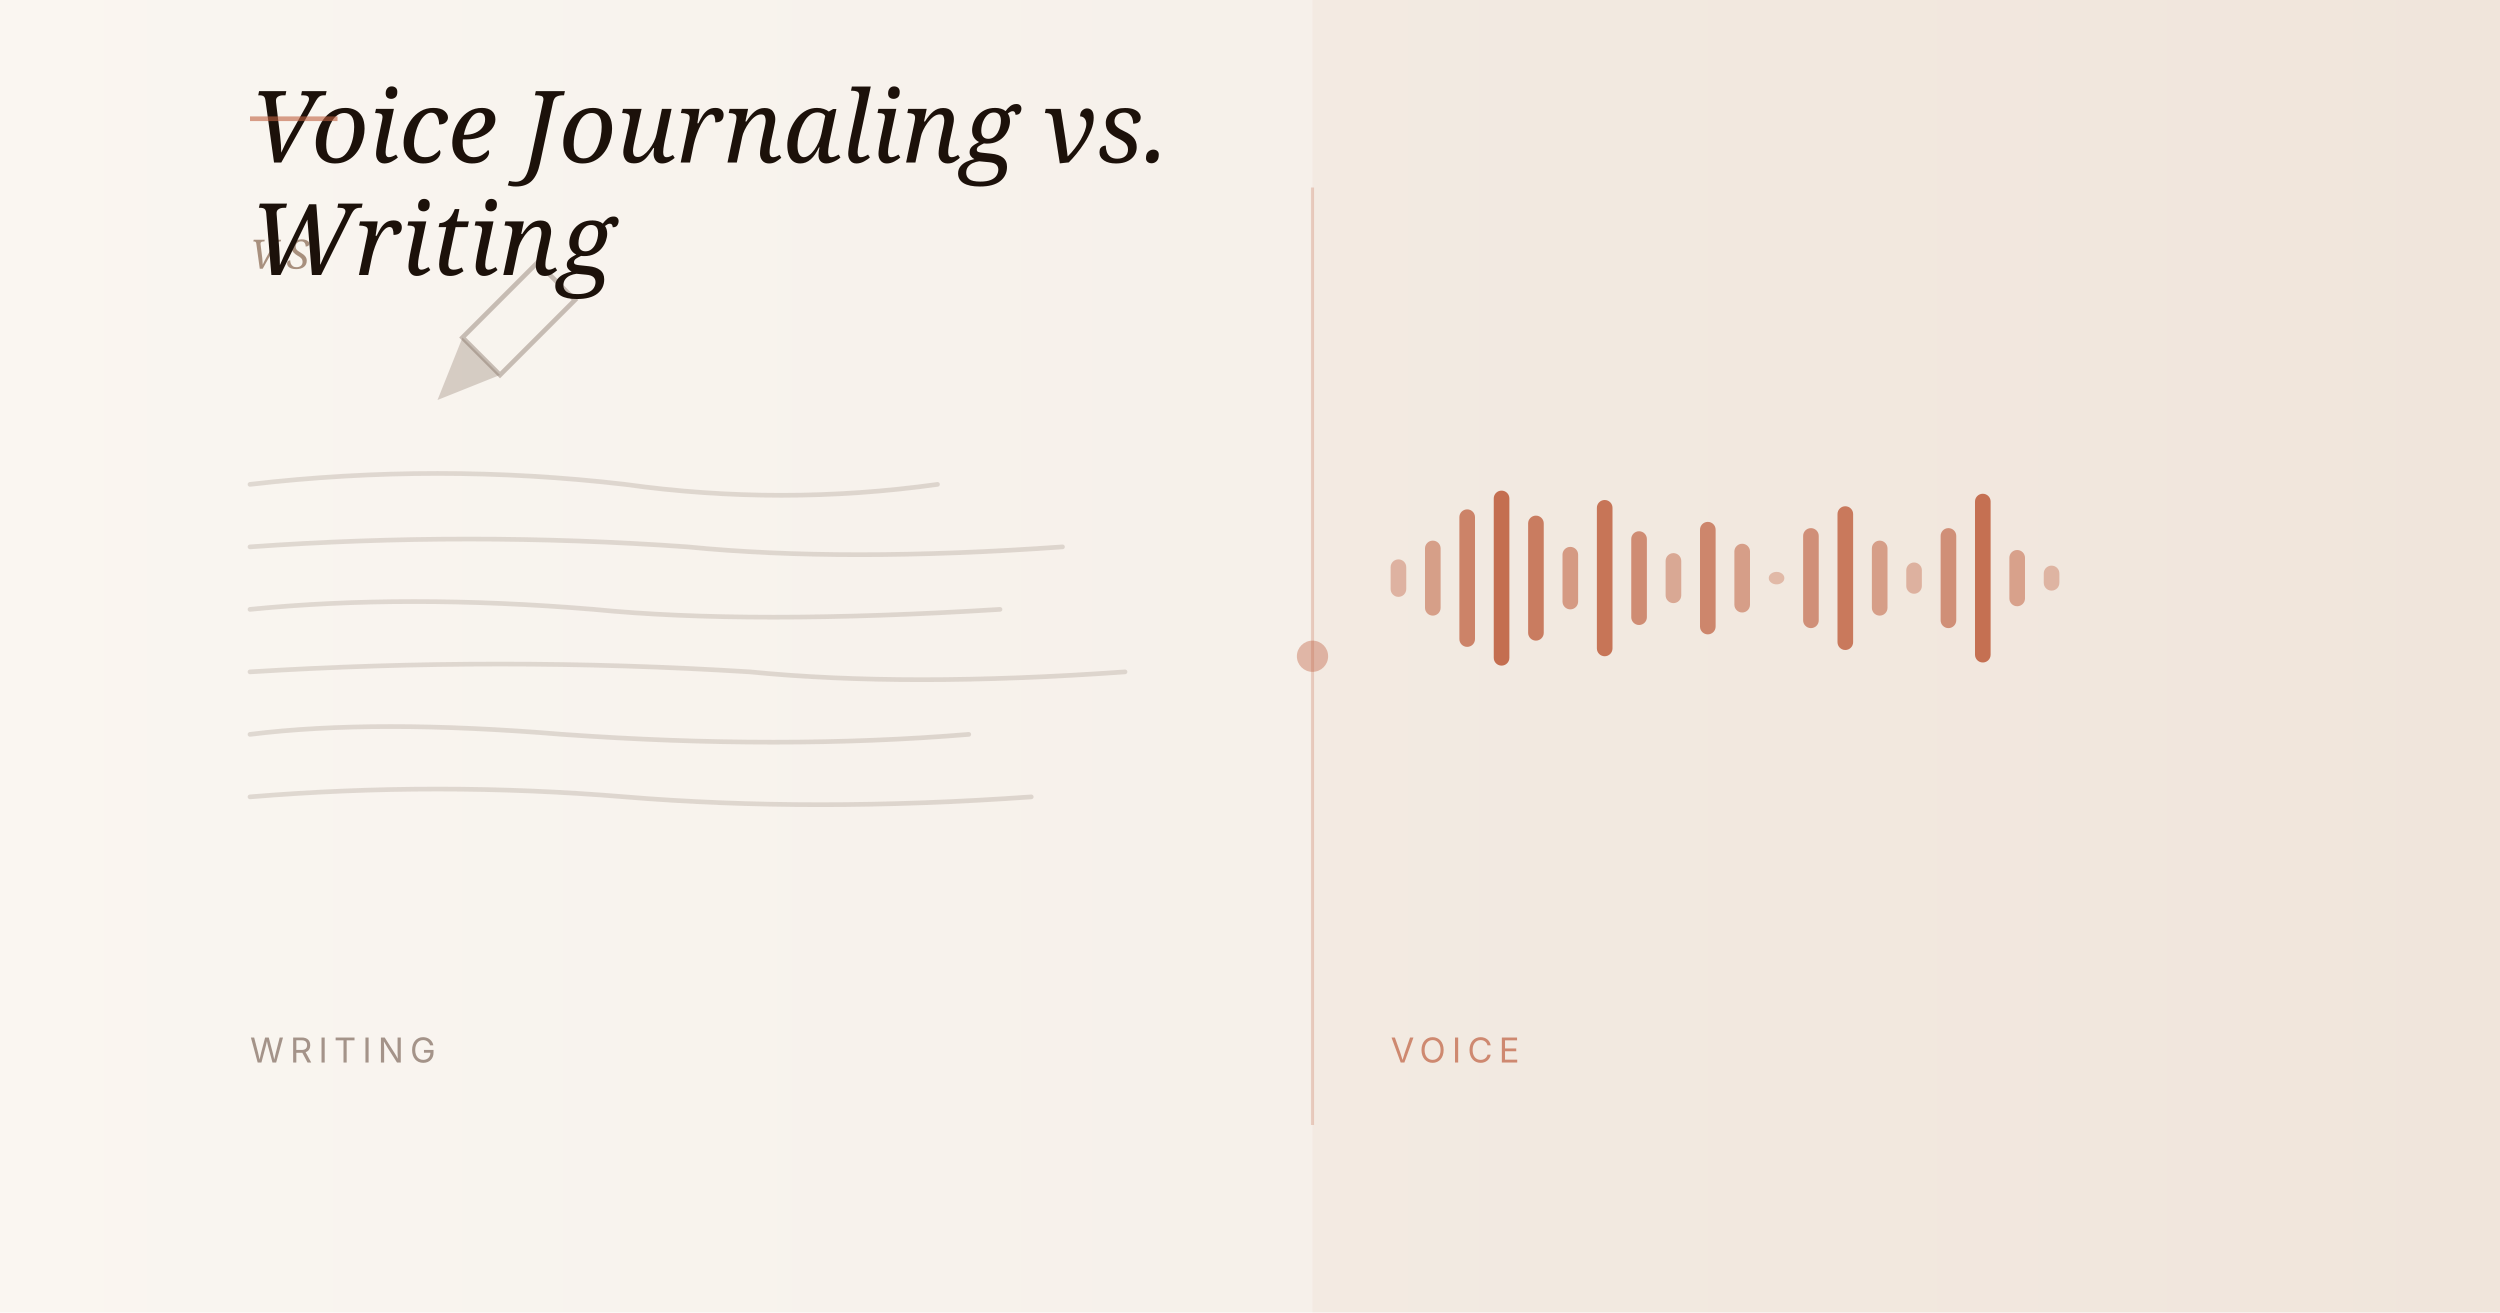
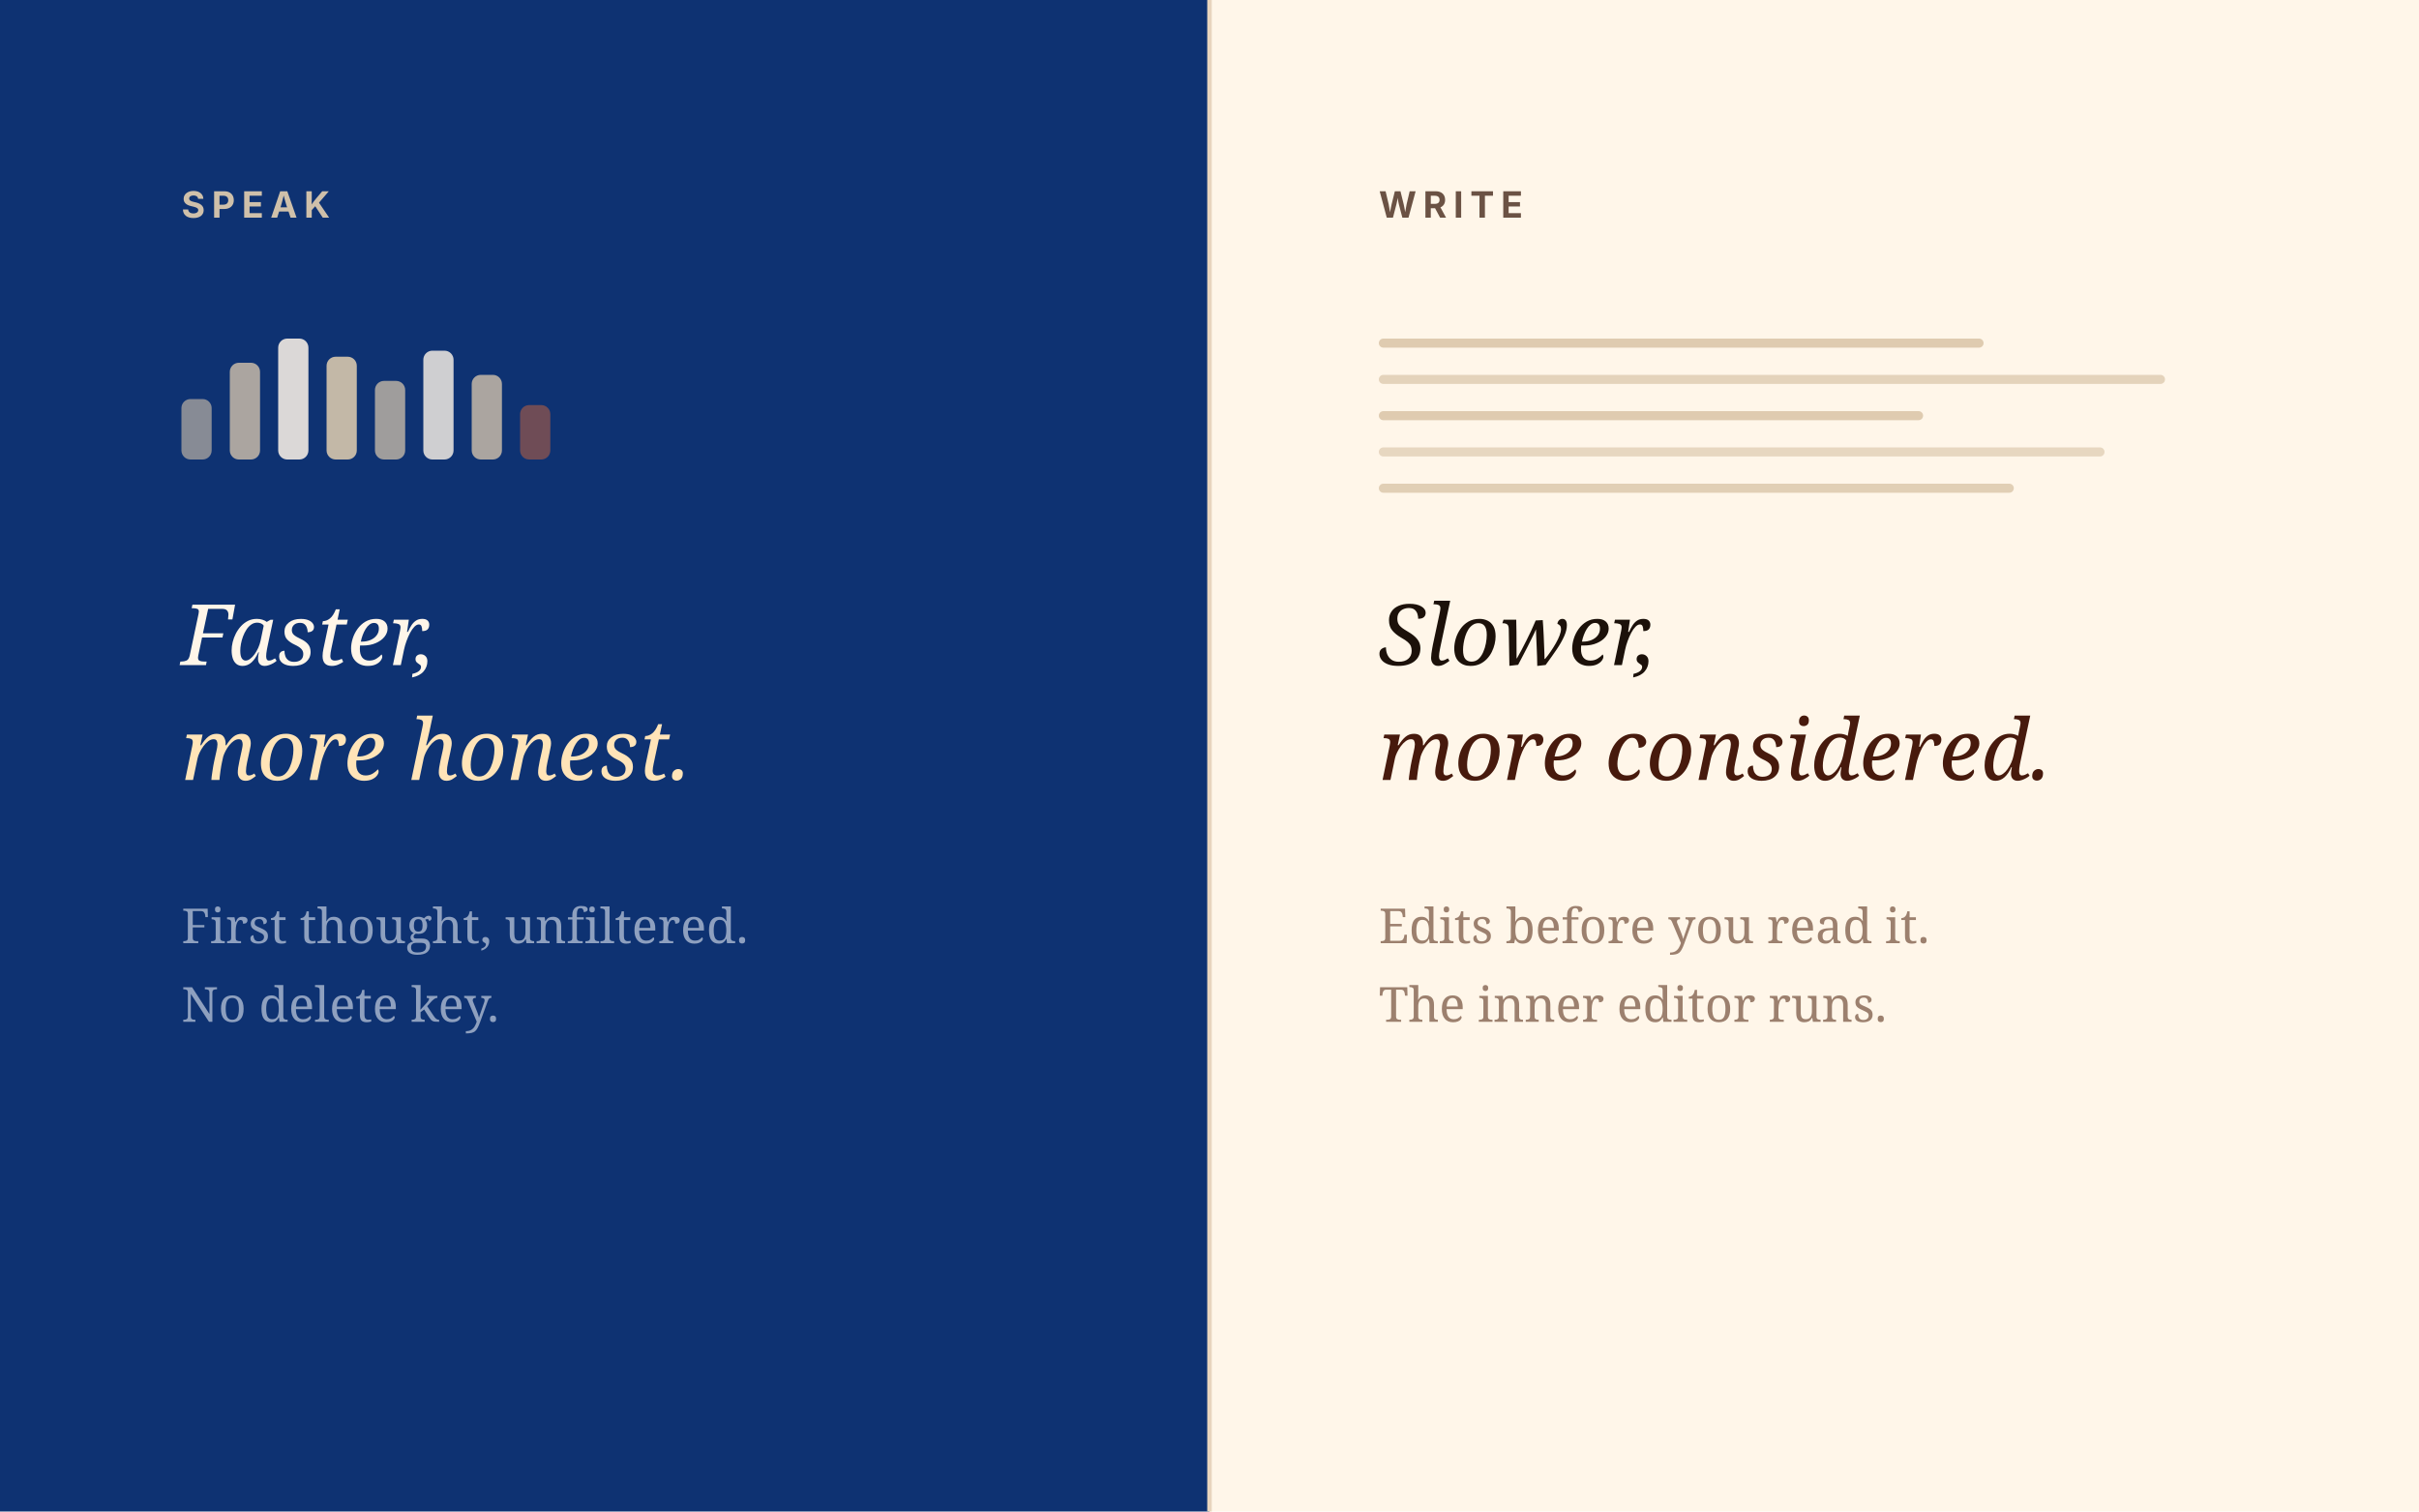
- <svg xmlns="http://www.w3.org/2000/svg" viewBox="0 0 800 420" width="800" height="420">
-   <defs>
-     <linearGradient id="bg2" x1="0%" y1="0%" x2="100%" y2="0%">
-       <stop offset="0%" stop-color="#FAF6F1" />
-       <stop offset="100%" stop-color="#F2EBE3" />
-     </linearGradient>
-   </defs>
-   <rect width="800" height="420" fill="url(#bg2)" />
-   <rect x="420" y="0" width="380" height="420" fill="#BF6040" opacity="0.05" />
-   <line x1="420" y1="60" x2="420" y2="360" stroke="#BF6040" stroke-width="1" opacity="0.25" />
-   <circle cx="420" cy="210" r="5" fill="#BF6040" opacity="0.4" />
-   <g opacity="0.18">
-     <path d="M80,155 Q140,148 200,155 Q250,162 300,155" fill="none" stroke="#6B5244" stroke-width="1.5" stroke-linecap="round" />
-     <path d="M80,175 Q150,170 220,175 Q270,180 340,175" fill="none" stroke="#6B5244" stroke-width="1.5" stroke-linecap="round" />
-     <path d="M80,195 Q130,190 190,195 Q240,200 320,195" fill="none" stroke="#6B5244" stroke-width="1.5" stroke-linecap="round" />
-     <path d="M80,215 Q160,210 240,215 Q290,220 360,215" fill="none" stroke="#6B5244" stroke-width="1.5" stroke-linecap="round" />
-     <path d="M80,235 Q120,230 180,235 Q250,240 310,235" fill="none" stroke="#6B5244" stroke-width="1.5" stroke-linecap="round" />
-     <path d="M80,255 Q140,250 200,255 Q260,260 330,255" fill="none" stroke="#6B5244" stroke-width="1.5" stroke-linecap="round" />
+ <svg xmlns="http://www.w3.org/2000/svg" viewBox="0 0 800 500" width="800" height="500">
+   <rect x="0" y="0" width="400" height="500" fill="#0E3272" />
+   <rect x="400" y="0" width="400" height="500" fill="#FFF6E9" />
+   <text x="60" y="72" font-family="-apple-system,system-ui,sans-serif" font-size="12" fill="#FFE4B8" letter-spacing="0.18em" font-weight="700" opacity="0.8">SPEAK</text>
+   <g transform="translate(60, 110)">
+     <rect x="0" y="22" width="10" height="20" rx="3" fill="#FFE4B8" opacity="0.50" />
+     <rect x="16" y="10" width="10" height="32" rx="3" fill="#FFE4B8" opacity="0.65" />
+     <rect x="32" y="2" width="10" height="40" rx="3" fill="#FFF6E9" opacity="0.85" />
+     <rect x="48" y="8" width="10" height="34" rx="3" fill="#FFE4B8" opacity="0.75" />
+     <rect x="64" y="16" width="10" height="26" rx="3" fill="#FFE4B8" opacity="0.60" />
+     <rect x="80" y="6" width="10" height="36" rx="3" fill="#FFF6E9" opacity="0.80" />
+     <rect x="96" y="14" width="10" height="28" rx="3" fill="#FFE4B8" opacity="0.65" />
+     <rect x="112" y="24" width="10" height="18" rx="3" fill="#BF6040" opacity="0.55" />
  </g>
-   <path d="M148,108 l24,-24 l12,12 l-24,24 z" fill="none" stroke="#6B5244" stroke-width="1.5" opacity="0.35" />
-   <path d="M148,108 l-8,20 l20,-8 z" fill="#6B5244" opacity="0.25" />
-   <text x="80" y="340" font-family="-apple-system, system-ui, sans-serif" font-size="11" fill="#6B5244" letter-spacing="2" opacity="0.6">WRITING</text>
-   <g transform="translate(445,155)">
-     <rect x="0" y="24" width="5" height="12" rx="2.5" fill="#BF6040" opacity="0.40" />
-     <rect x="11" y="18" width="5" height="24" rx="2.5" fill="#BF6040" opacity="0.55" />
-     <rect x="22" y="8" width="5" height="44" rx="2.5" fill="#BF6040" opacity="0.75" />
-     <rect x="33" y="2" width="5" height="56" rx="2.5" fill="#BF6040" opacity="0.90" />
-     <rect x="44" y="10" width="5" height="40" rx="2.5" fill="#BF6040" opacity="0.80" />
-     <rect x="55" y="20" width="5" height="20" rx="2.5" fill="#BF6040" opacity="0.58" />
-     <rect x="66" y="5" width="5" height="50" rx="2.5" fill="#BF6040" opacity="0.85" />
-     <rect x="77" y="15" width="5" height="30" rx="2.5" fill="#BF6040" opacity="0.68" />
-     <rect x="88" y="22" width="5" height="16" rx="2.5" fill="#BF6040" opacity="0.48" />
-     <rect x="99" y="12" width="5" height="36" rx="2.5" fill="#BF6040" opacity="0.72" />
-     <rect x="110" y="19" width="5" height="22" rx="2.5" fill="#BF6040" opacity="0.55" />
-     <rect x="121" y="28" width="5" height="4" rx="2.5" fill="#BF6040" opacity="0.35" />
-     <rect x="132" y="14" width="5" height="32" rx="2.5" fill="#BF6040" opacity="0.65" />
-     <rect x="143" y="7" width="5" height="46" rx="2.5" fill="#BF6040" opacity="0.82" />
-     <rect x="154" y="18" width="5" height="24" rx="2.5" fill="#BF6040" opacity="0.55" />
-     <rect x="165" y="25" width="5" height="10" rx="2.5" fill="#BF6040" opacity="0.40" />
-     <rect x="176" y="14" width="5" height="32" rx="2.5" fill="#BF6040" opacity="0.65" />
-     <rect x="187" y="3" width="5" height="54" rx="2.5" fill="#BF6040" opacity="0.88" />
-     <rect x="198" y="21" width="5" height="18" rx="2.5" fill="#BF6040" opacity="0.52" />
-     <rect x="209" y="26" width="5" height="8" rx="2.5" fill="#BF6040" opacity="0.38" />
-   </g>
-   <text x="445" y="340" font-family="-apple-system, system-ui, sans-serif" font-size="11" fill="#BF6040" letter-spacing="2" opacity="0.7">VOICE</text>
-   <text x="80" y="86" font-family="Georgia, serif" font-style="italic" font-size="13" fill="#A8907E" letter-spacing="3">VS.</text>
-   <text x="80" y="52" font-family="Georgia, serif" font-style="italic" font-size="32" fill="#1C110A">Voice Journaling vs.</text>
-   <text x="80" y="88" font-family="Georgia, serif" font-style="italic" font-size="32" fill="#1C110A">Writing</text>
-   <line x1="80" y1="38" x2="108" y2="38" stroke="#BF6040" stroke-width="1.5" opacity="0.6" />
+   <text x="60" y="220" font-family="Georgia,serif" font-style="italic" font-size="28" fill="#FFF6E9">Faster,</text>
+   <text x="60" y="258" font-family="Georgia,serif" font-style="italic" font-size="28" fill="#FFE4B8">more honest.</text>
+   <text x="60" y="312" font-family="Georgia,serif" font-size="16" fill="#B8C4D8" opacity="0.75">First thought, unfiltered.</text>
+   <text x="60" y="338" font-family="Georgia,serif" font-size="16" fill="#B8C4D8" opacity="0.75">No delete key.</text>
+   <line x1="400" y1="0" x2="400" y2="500" stroke="#E8D5BE" stroke-width="1.5" />
+   <text x="456" y="72" font-family="-apple-system,system-ui,sans-serif" font-size="12" fill="#6B5244" letter-spacing="0.18em" font-weight="700">WRITE</text>
+   <rect x="456" y="112" width="200" height="3" rx="1.5" fill="#C4A882" opacity="0.55" />
+   <rect x="456" y="124" width="260" height="3" rx="1.5" fill="#C4A882" opacity="0.45" />
+   <rect x="456" y="136" width="180" height="3" rx="1.5" fill="#C4A882" opacity="0.55" />
+   <rect x="456" y="148" width="240" height="3" rx="1.5" fill="#C4A882" opacity="0.40" />
+   <rect x="456" y="160" width="210" height="3" rx="1.5" fill="#C4A882" opacity="0.50" />
+   <text x="456" y="220" font-family="Georgia,serif" font-style="italic" font-size="28" fill="#1C110A">Slower,</text>
+   <text x="456" y="258" font-family="Georgia,serif" font-style="italic" font-size="28" fill="#471A0D">more considered.</text>
+   <text x="456" y="312" font-family="Georgia,serif" font-size="16" fill="#8B6B58" opacity="0.85">Edits before you read it.</text>
+   <text x="456" y="338" font-family="Georgia,serif" font-size="16" fill="#8B6B58" opacity="0.85">The inner editor runs.</text>
</svg>
